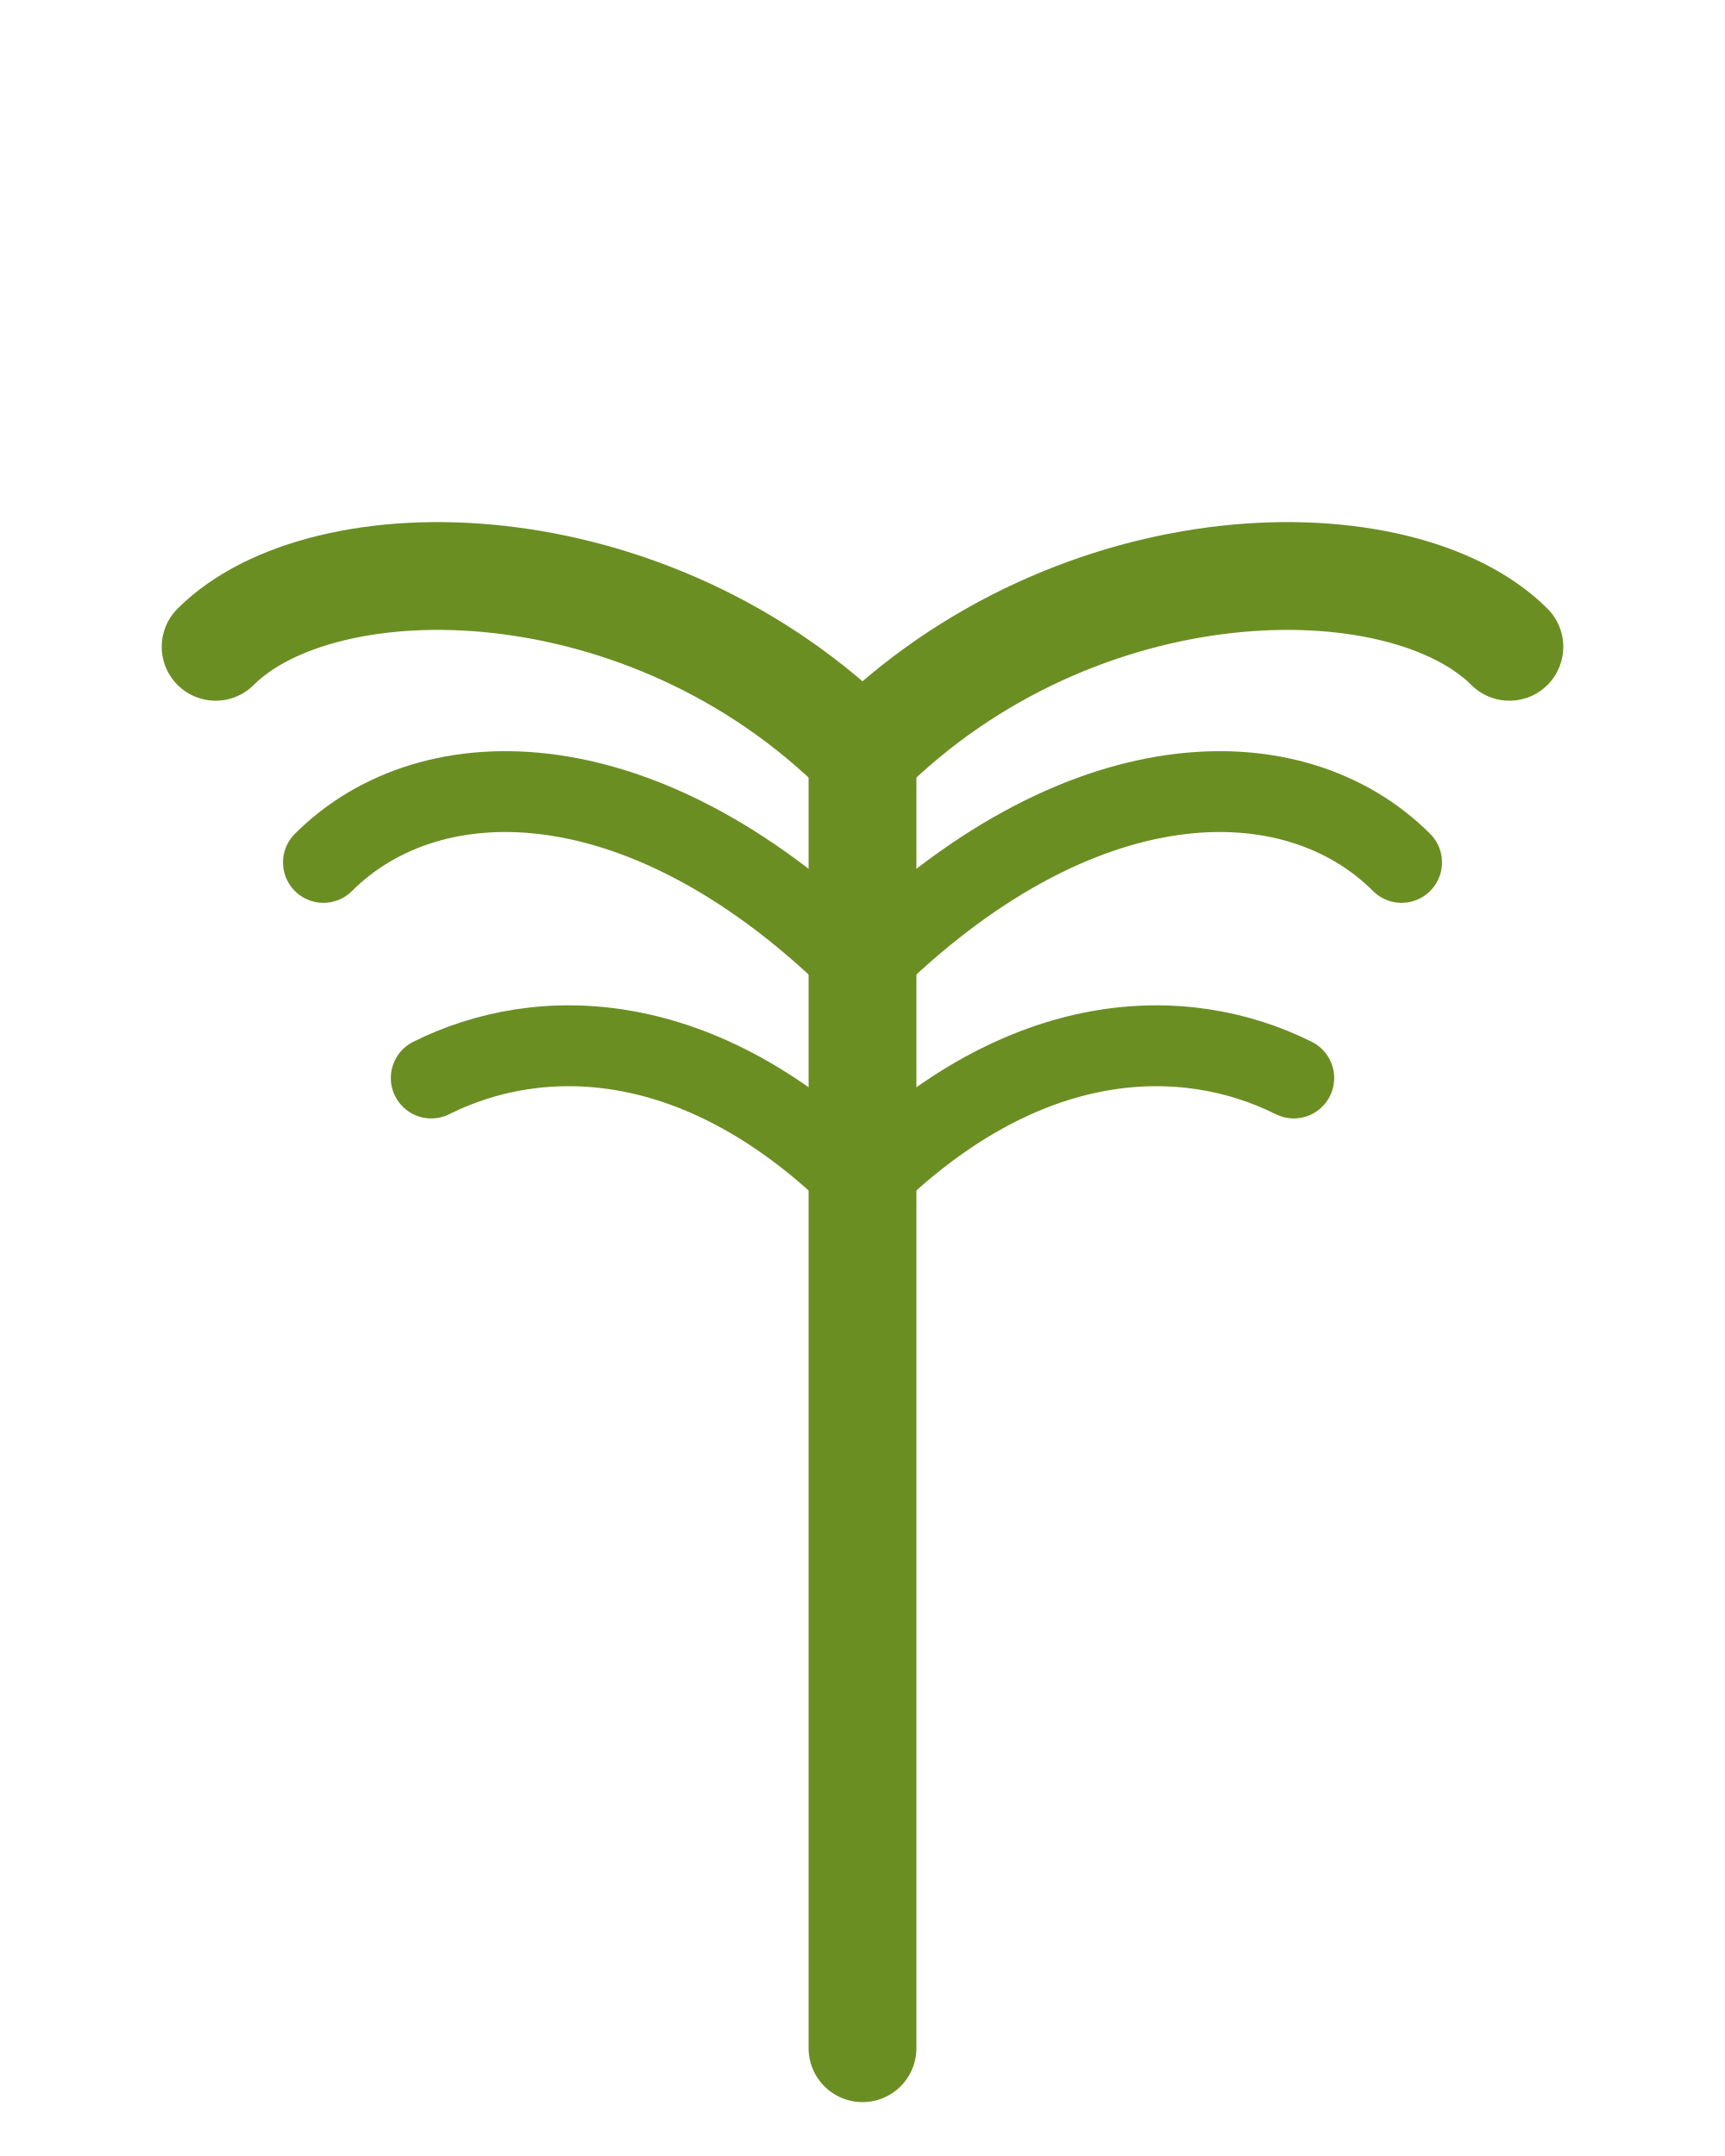
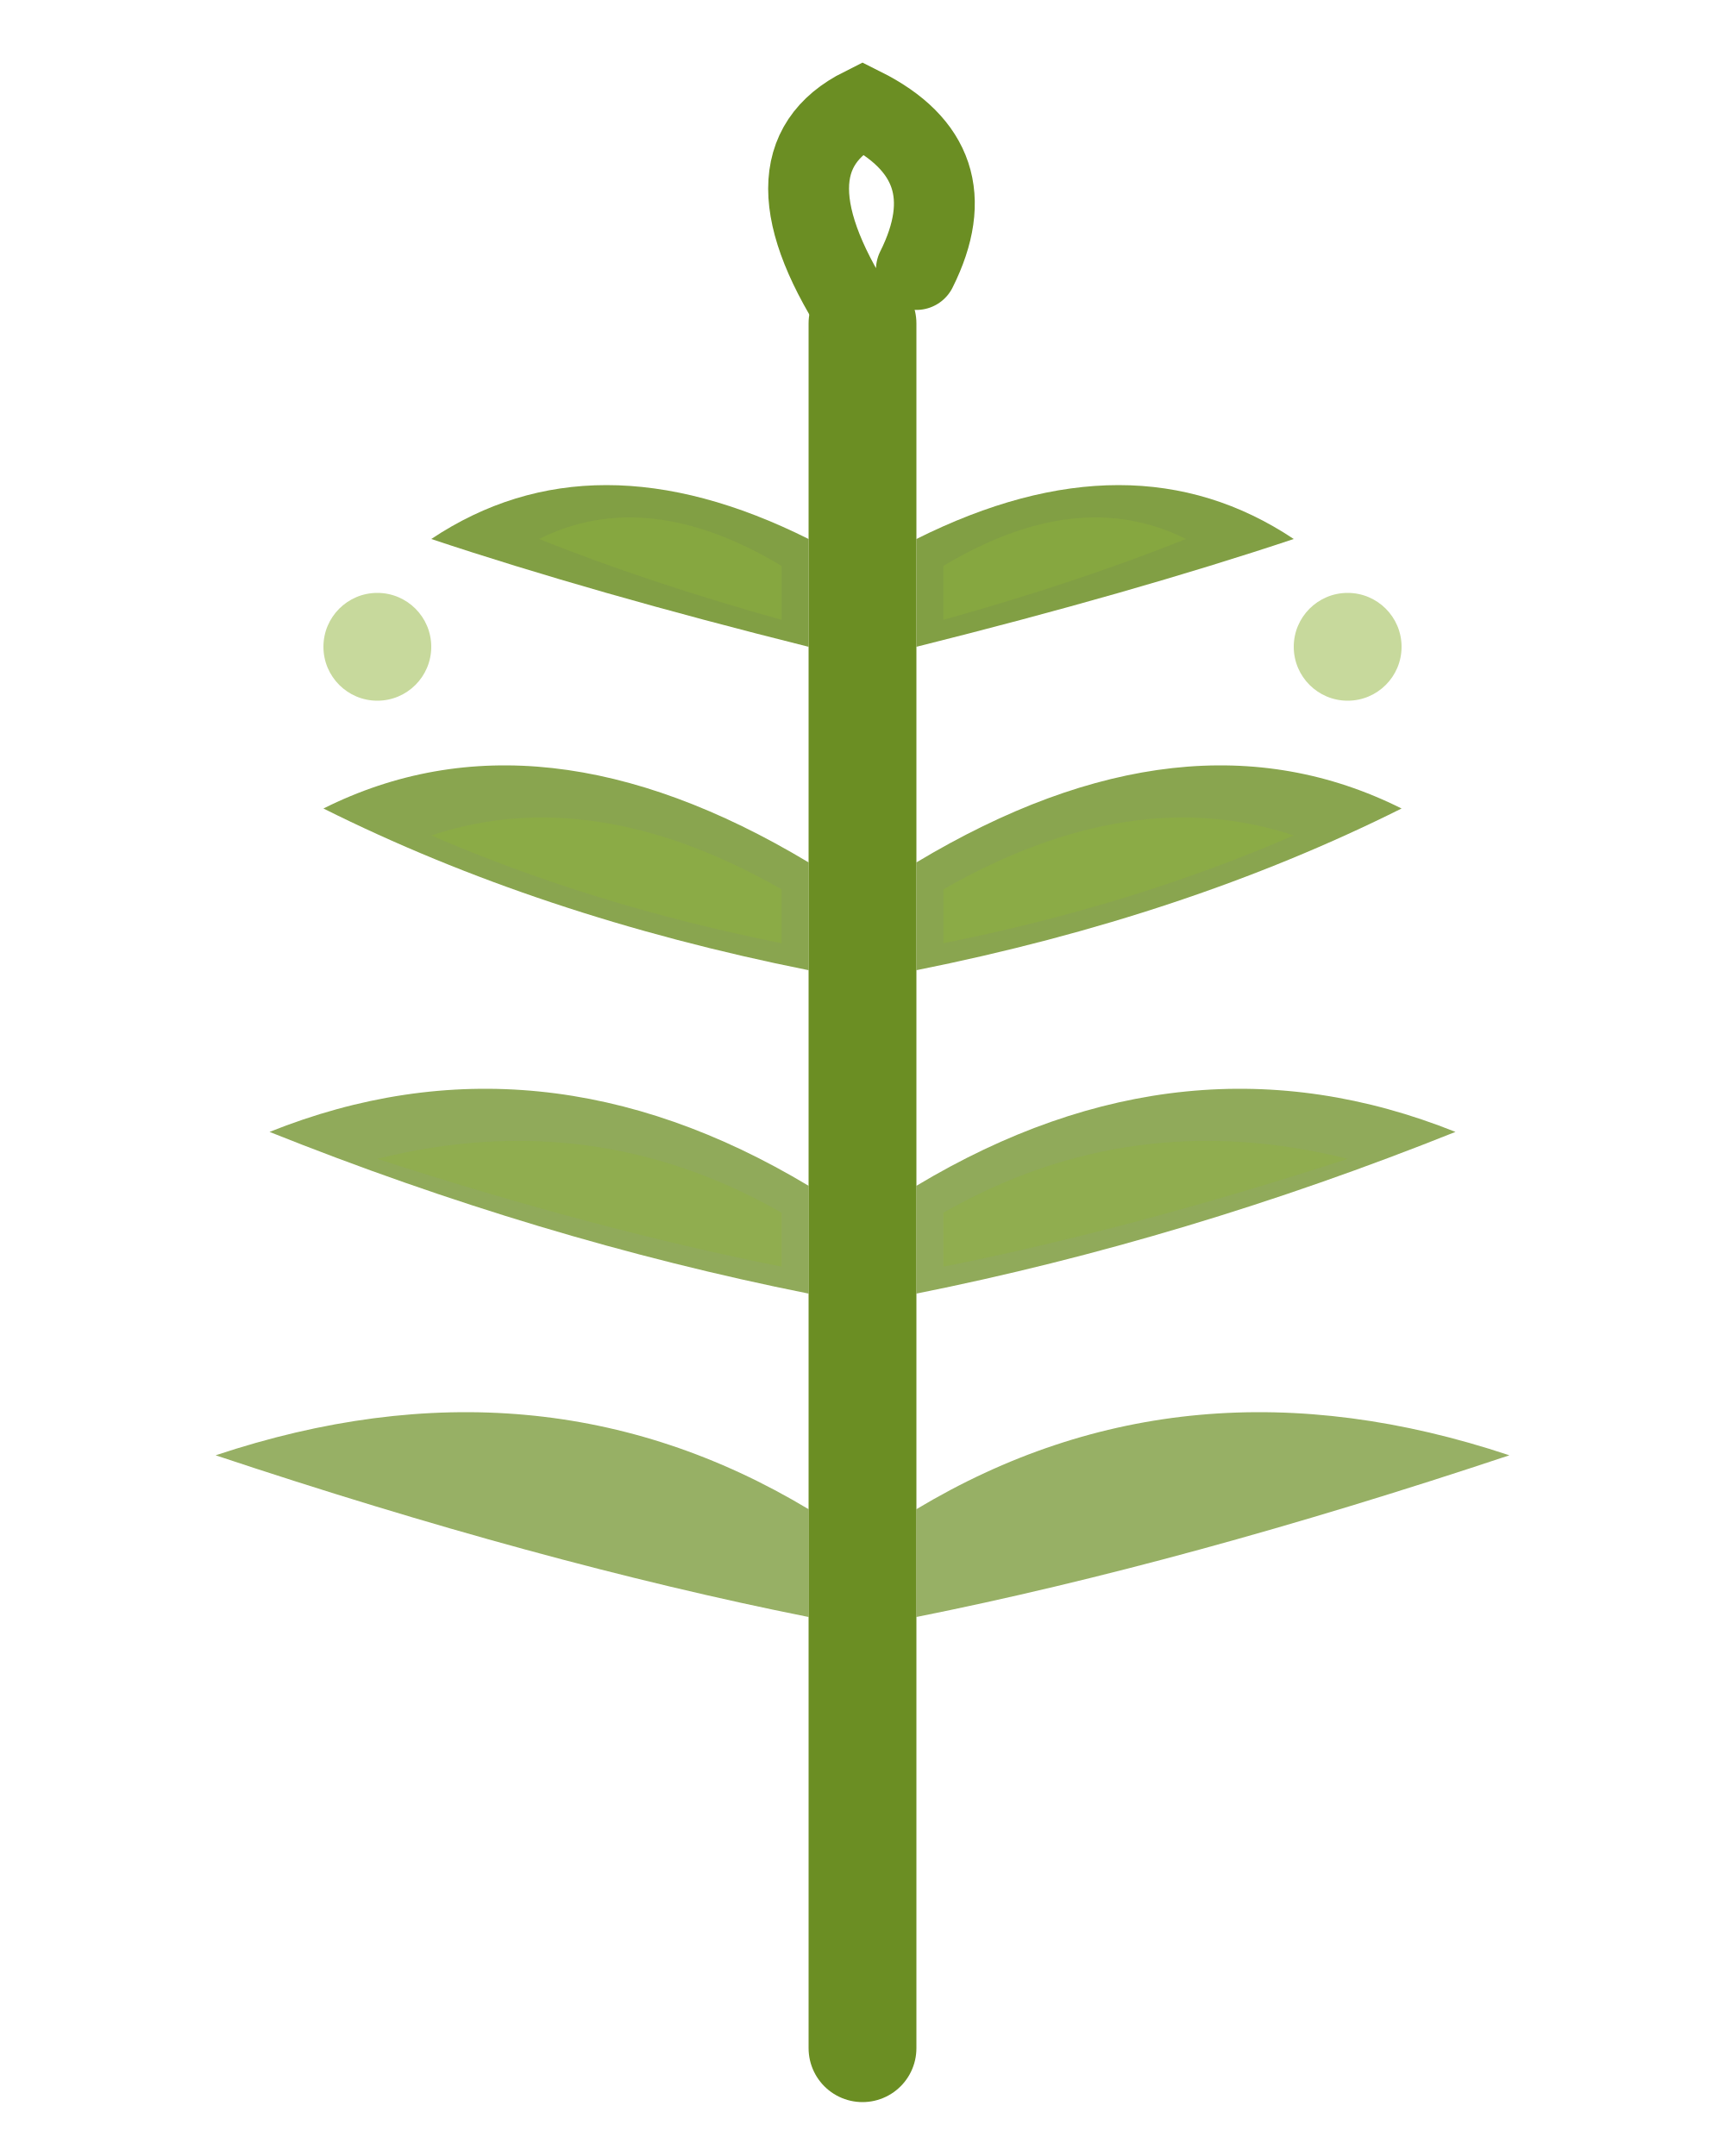
<svg xmlns="http://www.w3.org/2000/svg" width="32" height="40" viewBox="0 0 32 40" fill="none">
-   <path d="M16 38V14" stroke="#6B8E23" stroke-width="2" stroke-linecap="round" />
-   <path d="M16 14C12 10 6 10 4 12" stroke="#6B8E23" stroke-width="2" stroke-linecap="round" fill="none" />
-   <path d="M16 18C12 14 8 14 6 16" stroke="#6B8E23" stroke-width="1.5" stroke-linecap="round" fill="none" />
-   <path d="M16 14C20 10 26 10 28 12" stroke="#6B8E23" stroke-width="2" stroke-linecap="round" fill="none" />
-   <path d="M16 18C20 14 24 14 26 16" stroke="#6B8E23" stroke-width="1.5" stroke-linecap="round" fill="none" />
-   <path d="M16 22C13 19 10 19 8 20" stroke="#6B8E23" stroke-width="1.5" stroke-linecap="round" fill="none" />
-   <path d="M16 22C19 19 22 19 24 20" stroke="#6B8E23" stroke-width="1.5" stroke-linecap="round" fill="none" />
+   <path d="M16 38V6" stroke="#6B8E23" stroke-width="2" stroke-linecap="round" />
+   <path d="M16 6Q14 3 16 2Q18 3 17 5" stroke="#6B8E23" stroke-width="1.5" stroke-linecap="round" fill="none" />
+   <path d="M15 10Q11 8 8 10Q11 11 15 12Z" fill="#6B8E23" opacity="0.85" />
+   <path d="M17 10Q21 8 24 10Q21 11 17 12Z" fill="#6B8E23" opacity="0.85" />
+   <path d="M15 16Q10 13 6 15Q10 17 15 18Z" fill="#6B8E23" opacity="0.8" />
+   <path d="M17 16Q22 13 26 15Q22 17 17 18Z" fill="#6B8E23" opacity="0.8" />
+   <path d="M15 22Q10 19 5 21Q10 23 15 24Z" fill="#6B8E23" opacity="0.75" />
+   <path d="M17 22Q22 19 27 21Q22 23 17 24Z" fill="#6B8E23" opacity="0.75" />
+   <path d="M15 28Q10 25 4 27Q10 29 15 30Z" fill="#6B8E23" opacity="0.7" />
+   <path d="M17 28Q22 25 28 27Q22 29 17 30Z" fill="#6B8E23" opacity="0.7" />
+   <path d="M14.5 10.5Q12 9 10 10Q12 10.8 14.5 11.5Z" fill="#8FB339" opacity="0.4" />
+   <path d="M17.5 10.5Q20 9 22 10Q20 10.8 17.5 11.5Z" fill="#8FB339" opacity="0.4" />
+   <path d="M14.5 16.5Q11 14.5 8 15.5Q11 16.8 14.5 17.5Z" fill="#8FB339" opacity="0.4" />
+   <path d="M17.5 16.5Q21 14.5 24 15.5Q21 16.8 17.5 17.5Z" fill="#8FB339" opacity="0.4" />
+   <path d="M14.5 22.5Q11 20.5 7 21.5Q11 22.8 14.5 23.5Z" fill="#8FB339" opacity="0.35" />
+   <path d="M17.5 22.5Q21 20.5 25 21.5Q21 22.8 17.5 23.5Z" fill="#8FB339" opacity="0.35" />
+   <circle cx="7" cy="12" r="1" fill="#8FB339" opacity="0.5" />
+   <circle cx="25" cy="12" r="1" fill="#8FB339" opacity="0.5" />
</svg>
